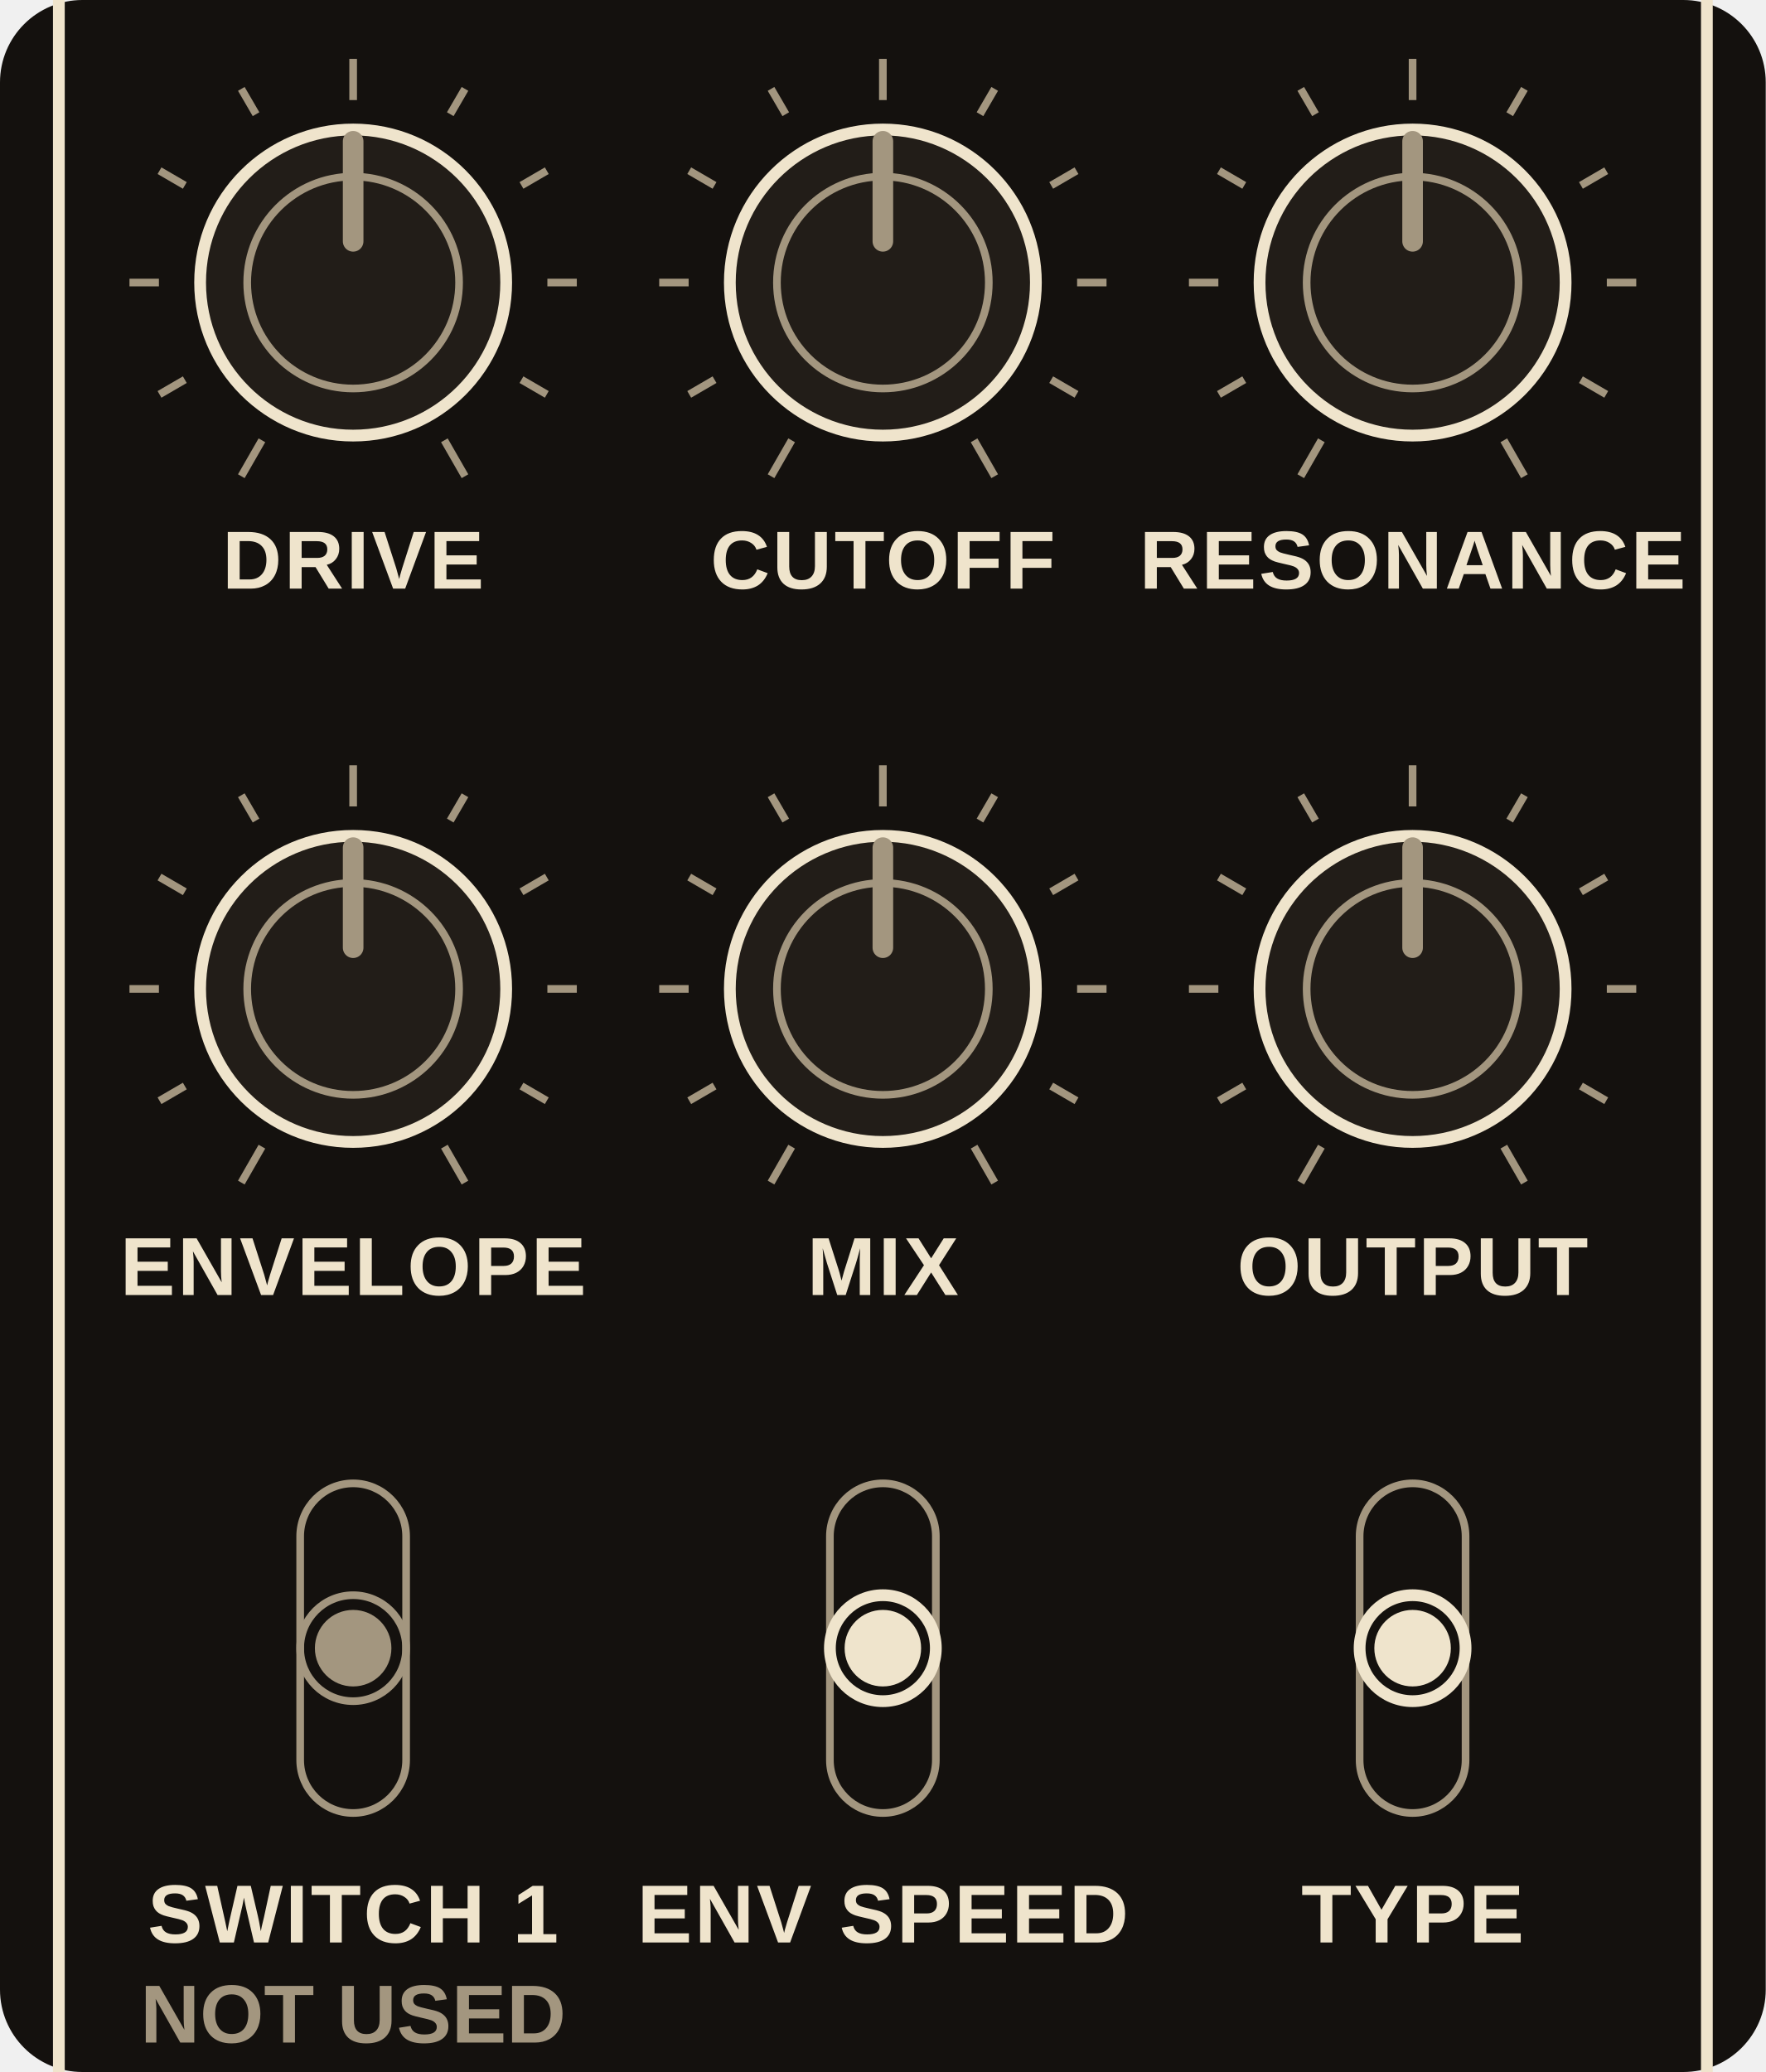
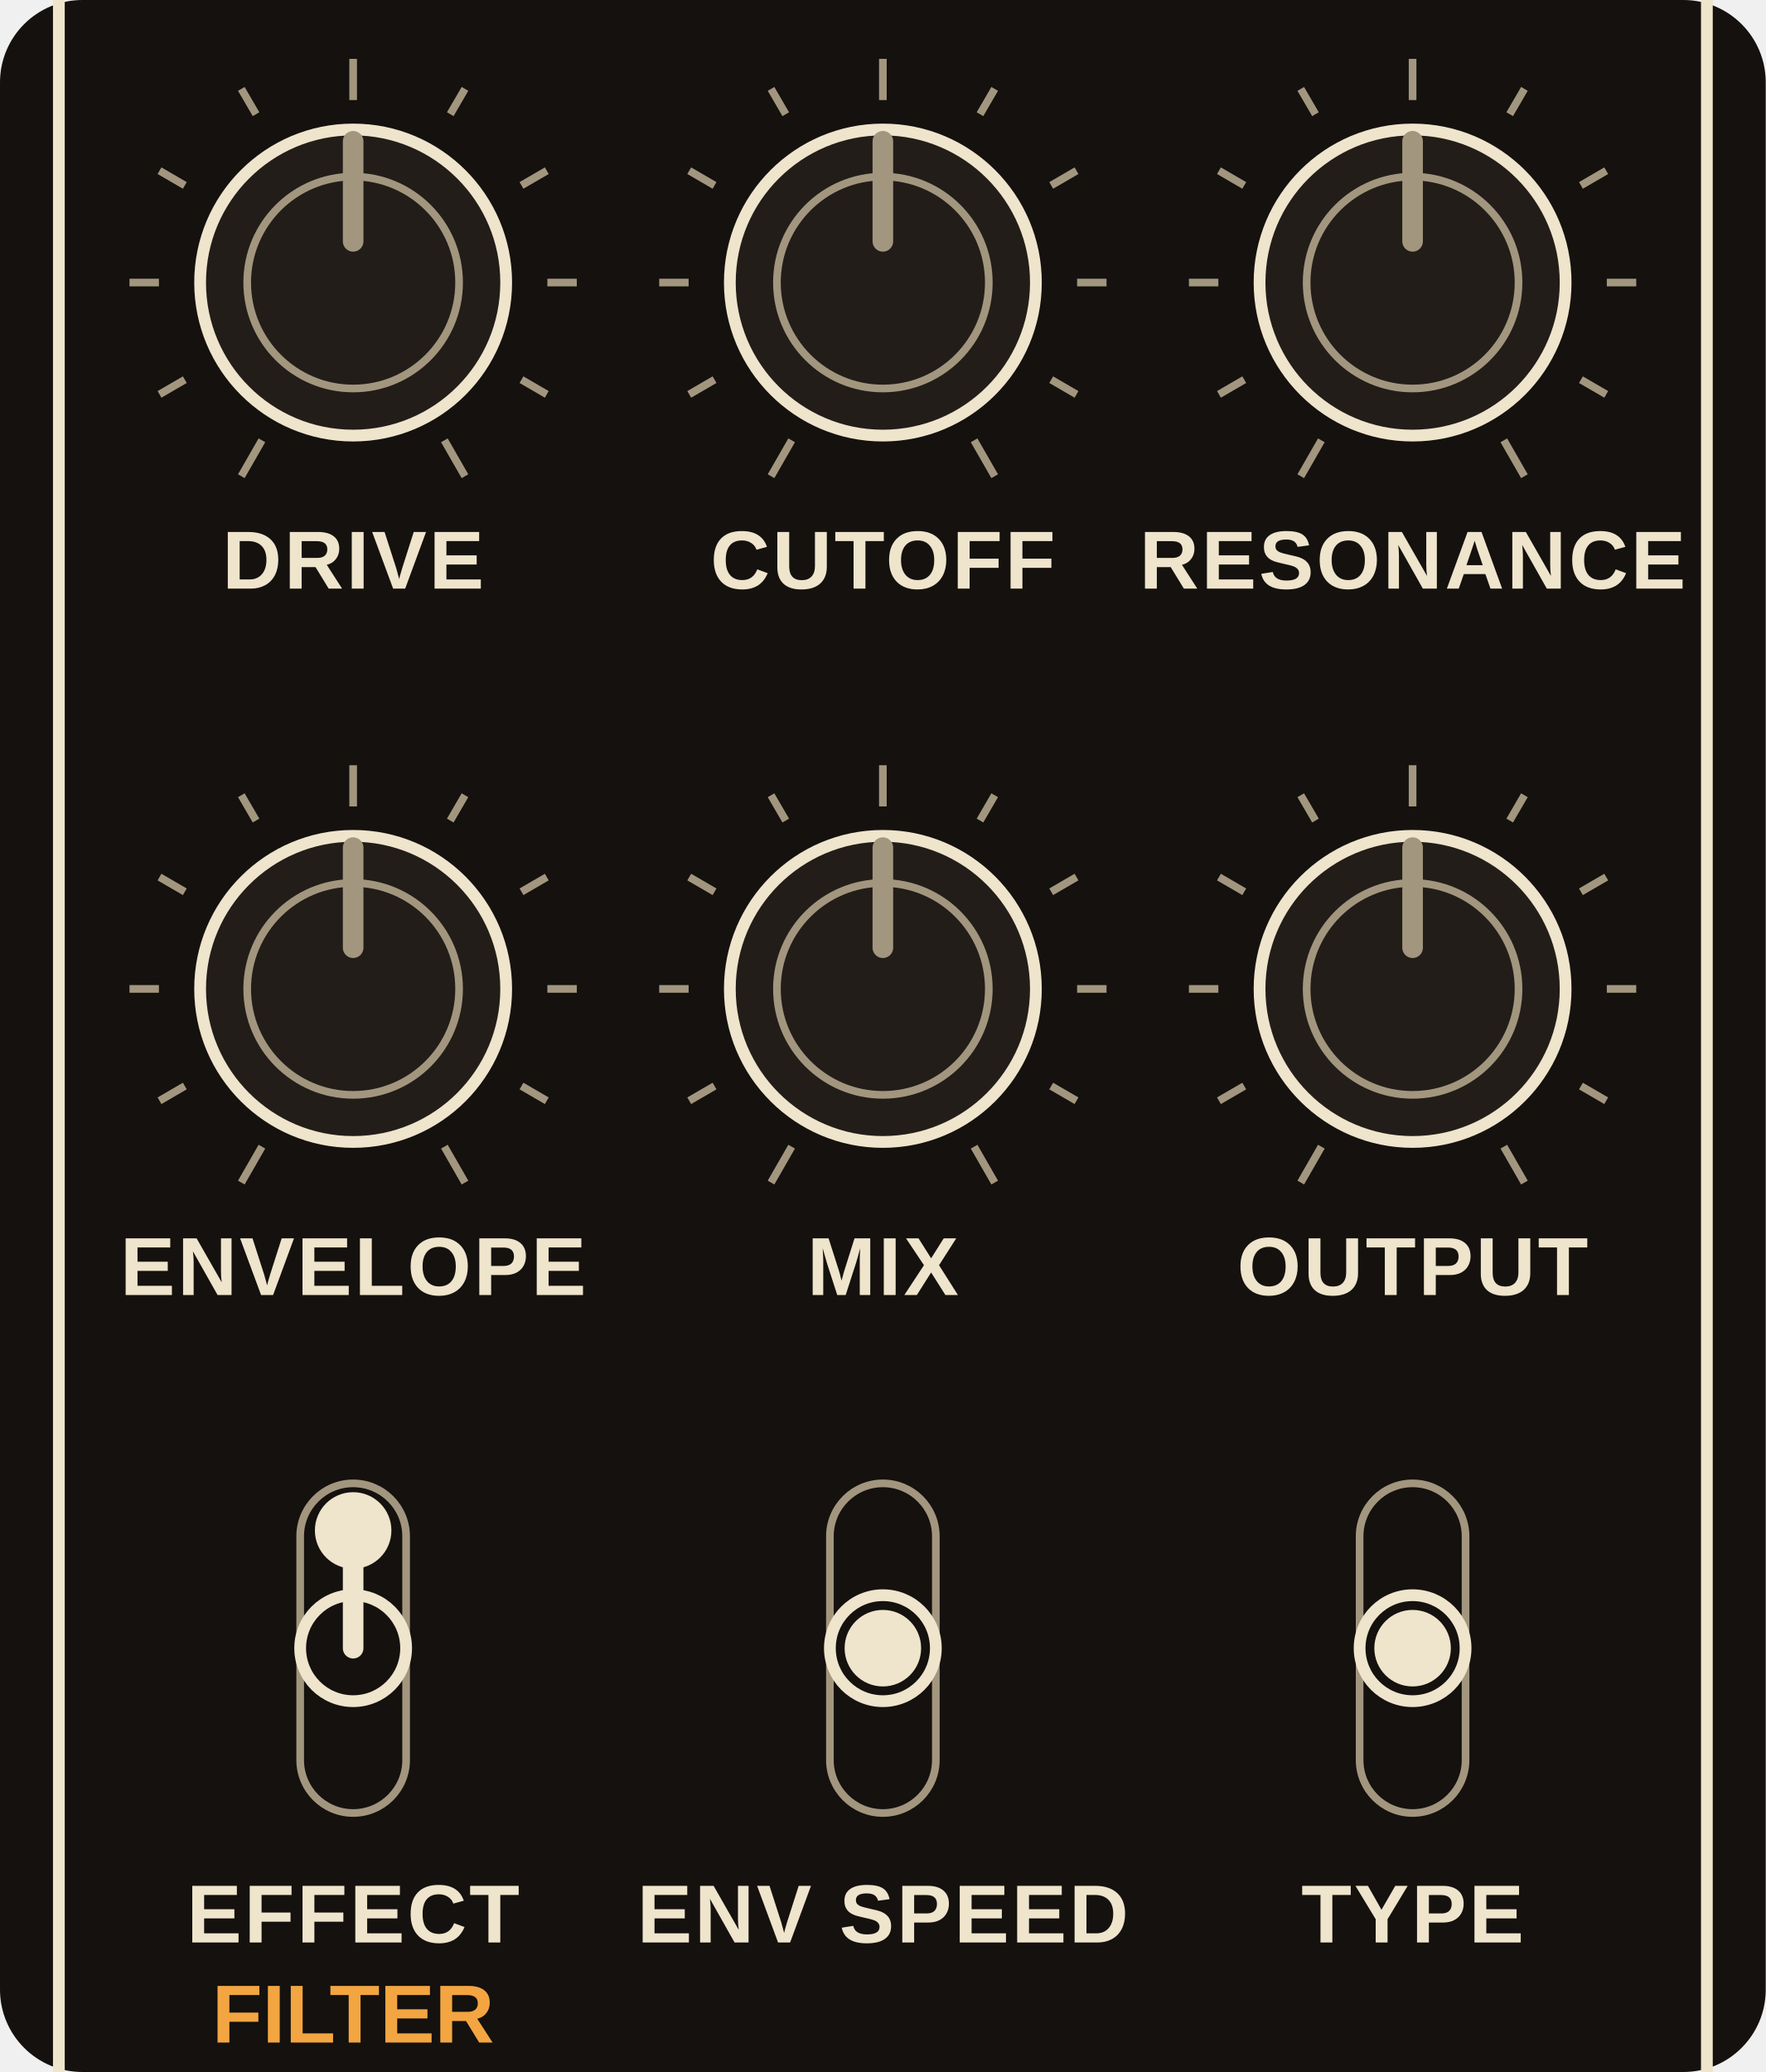
<svg xmlns="http://www.w3.org/2000/svg" viewBox="10 72 300 352" width="300" height="352">
  <style>.ln{stroke:#efe4cc;fill:none;stroke-width:2}.fs{stroke:#efe4cc;fill:none;stroke-width:2.5}.dm{stroke:#a3967f;fill:none;stroke-width:1.3}.kb{fill:#221d18;stroke:#efe4cc;stroke-width:2}.pt{stroke:#efe4cc;stroke-width:3.5;stroke-linecap:round}.pt.idle{stroke:#a3967f}.ball{fill:#efe4cc}.ball.idle{fill:#a3967f}.lb{font:600 14px "Barlow Semi Condensed","Arial Narrow",Arial,sans-serif;fill:#efe4cc;letter-spacing:.03em}.sm{font:500 13px "Barlow Semi Condensed","Arial Narrow",Arial,sans-serif;fill:#a3967f;letter-spacing:.03em}.vl{font:600 14px "Barlow Semi Condensed","Arial Narrow",Arial,sans-serif}.bd{fill:#ff4a2e}.bt{font:600 13px Barlow,Arial,sans-serif;fill:#fff}.led{fill:#ff4a2e}.glow{fill:#ff4a2e;opacity:.25}</style>
  <rect x="10" y="72" width="300" height="352" rx="14" fill="#14110e" />
  <rect class="ln" x="20" y="40" width="280" height="540" rx="18" />
  <line class="dm" x1="54.5" y1="146.8" x2="51" y2="152.9" />
  <line class="dm" x1="41.4" y1="136.5" x2="37.1" y2="139" />
  <line class="dm" x1="37" y1="120" x2="32" y2="120" />
  <line class="dm" x1="41.4" y1="103.5" x2="37.1" y2="101" />
  <line class="dm" x1="53.5" y1="91.4" x2="51" y2="87.1" />
  <line class="dm" x1="70" y1="89" x2="70" y2="82" />
  <line class="dm" x1="86.5" y1="91.4" x2="89" y2="87.1" />
  <line class="dm" x1="98.6" y1="103.5" x2="102.9" y2="101" />
  <line class="dm" x1="103" y1="120" x2="108" y2="120" />
  <line class="dm" x1="98.6" y1="136.5" x2="102.9" y2="139" />
  <line class="dm" x1="85.5" y1="146.8" x2="89" y2="152.9" />
  <circle class="kb" cx="70" cy="120" r="26" />
  <circle class="dm" cx="70" cy="120" r="18" />
  <line class="pt idle" x1="70" y1="113" x2="70" y2="96" />
  <text class="lb" x="70" y="172" text-anchor="middle">DRIVE</text>
  <line class="dm" x1="144.5" y1="146.8" x2="141" y2="152.9" />
  <line class="dm" x1="131.4" y1="136.5" x2="127.1" y2="139" />
  <line class="dm" x1="127" y1="120" x2="122" y2="120" />
  <line class="dm" x1="131.4" y1="103.5" x2="127.1" y2="101" />
  <line class="dm" x1="143.5" y1="91.4" x2="141" y2="87.1" />
  <line class="dm" x1="160" y1="89" x2="160" y2="82" />
  <line class="dm" x1="176.5" y1="91.4" x2="179" y2="87.1" />
  <line class="dm" x1="188.6" y1="103.5" x2="192.9" y2="101" />
  <line class="dm" x1="193" y1="120" x2="198" y2="120" />
  <line class="dm" x1="188.6" y1="136.5" x2="192.9" y2="139" />
  <line class="dm" x1="175.5" y1="146.8" x2="179" y2="152.9" />
  <circle class="kb" cx="160" cy="120" r="26" />
  <circle class="dm" cx="160" cy="120" r="18" />
  <line class="pt idle" x1="160" y1="113" x2="160" y2="96" />
  <text class="lb" x="160" y="172" text-anchor="middle">CUTOFF</text>
  <line class="dm" x1="234.5" y1="146.8" x2="231" y2="152.9" />
  <line class="dm" x1="221.4" y1="136.5" x2="217.1" y2="139" />
  <line class="dm" x1="217" y1="120" x2="212" y2="120" />
  <line class="dm" x1="221.4" y1="103.5" x2="217.1" y2="101" />
  <line class="dm" x1="233.5" y1="91.4" x2="231" y2="87.1" />
  <line class="dm" x1="250" y1="89" x2="250" y2="82" />
  <line class="dm" x1="266.5" y1="91.4" x2="269" y2="87.1" />
  <line class="dm" x1="278.6" y1="103.5" x2="282.9" y2="101" />
  <line class="dm" x1="283" y1="120" x2="288" y2="120" />
  <line class="dm" x1="278.6" y1="136.5" x2="282.9" y2="139" />
  <line class="dm" x1="265.5" y1="146.8" x2="269" y2="152.9" />
  <circle class="kb" cx="250" cy="120" r="26" />
  <circle class="dm" cx="250" cy="120" r="18" />
  <line class="pt idle" x1="250" y1="113" x2="250" y2="96" />
  <text class="lb" x="250" y="172" text-anchor="middle">RESONANCE</text>
  <line class="dm" x1="54.5" y1="266.8" x2="51" y2="272.9" />
  <line class="dm" x1="41.4" y1="256.5" x2="37.1" y2="259" />
  <line class="dm" x1="37" y1="240" x2="32" y2="240" />
  <line class="dm" x1="41.4" y1="223.5" x2="37.1" y2="221" />
  <line class="dm" x1="53.5" y1="211.4" x2="51" y2="207.1" />
  <line class="dm" x1="70" y1="209" x2="70" y2="202" />
  <line class="dm" x1="86.5" y1="211.4" x2="89" y2="207.1" />
  <line class="dm" x1="98.6" y1="223.5" x2="102.9" y2="221" />
  <line class="dm" x1="103" y1="240" x2="108" y2="240" />
  <line class="dm" x1="98.6" y1="256.5" x2="102.9" y2="259" />
  <line class="dm" x1="85.5" y1="266.8" x2="89" y2="272.9" />
  <circle class="kb" cx="70" cy="240" r="26" />
  <circle class="dm" cx="70" cy="240" r="18" />
  <line class="pt idle" x1="70" y1="233" x2="70" y2="216" />
  <text class="lb" x="70" y="292" text-anchor="middle">ENVELOPE</text>
  <line class="dm" x1="144.5" y1="266.8" x2="141" y2="272.9" />
  <line class="dm" x1="131.4" y1="256.5" x2="127.1" y2="259" />
  <line class="dm" x1="127" y1="240" x2="122" y2="240" />
  <line class="dm" x1="131.4" y1="223.5" x2="127.1" y2="221" />
  <line class="dm" x1="143.5" y1="211.4" x2="141" y2="207.1" />
  <line class="dm" x1="160" y1="209" x2="160" y2="202" />
  <line class="dm" x1="176.5" y1="211.4" x2="179" y2="207.1" />
  <line class="dm" x1="188.6" y1="223.5" x2="192.9" y2="221" />
  <line class="dm" x1="193" y1="240" x2="198" y2="240" />
  <line class="dm" x1="188.6" y1="256.5" x2="192.9" y2="259" />
  <line class="dm" x1="175.5" y1="266.8" x2="179" y2="272.9" />
  <circle class="kb" cx="160" cy="240" r="26" />
  <circle class="dm" cx="160" cy="240" r="18" />
  <line class="pt idle" x1="160" y1="233" x2="160" y2="216" />
  <text class="lb" x="160" y="292" text-anchor="middle">MIX</text>
  <line class="dm" x1="234.5" y1="266.8" x2="231" y2="272.9" />
  <line class="dm" x1="221.4" y1="256.5" x2="217.1" y2="259" />
  <line class="dm" x1="217" y1="240" x2="212" y2="240" />
  <line class="dm" x1="221.4" y1="223.5" x2="217.1" y2="221" />
  <line class="dm" x1="233.5" y1="211.4" x2="231" y2="207.1" />
  <line class="dm" x1="250" y1="209" x2="250" y2="202" />
  <line class="dm" x1="266.5" y1="211.4" x2="269" y2="207.1" />
  <line class="dm" x1="278.6" y1="223.5" x2="282.9" y2="221" />
  <line class="dm" x1="283" y1="240" x2="288" y2="240" />
  <line class="dm" x1="278.6" y1="256.5" x2="282.9" y2="259" />
  <line class="dm" x1="265.5" y1="266.8" x2="269" y2="272.9" />
  <circle class="kb" cx="250" cy="240" r="26" />
  <circle class="dm" cx="250" cy="240" r="18" />
  <line class="pt idle" x1="250" y1="233" x2="250" y2="216" />
  <text class="lb" x="250" y="292" text-anchor="middle">OUTPUT</text>
  <rect class="dm" x="61" y="324" width="18" height="56" rx="9" />
-   <circle class="dm" cx="70" cy="352" r="9" />
-   <line class="pt idle" x1="70" y1="352" x2="70" y2="352" />
-   <circle class="ball idle" cx="70" cy="352" r="6.5" />
-   <text class="lb" x="70" y="402" text-anchor="middle">SWITCH 1</text>
-   <text class="vl" x="70" y="419" text-anchor="middle" style="fill:#a3967f">NOT USED</text>
+   <circle class="ln" cx="70" cy="352" r="9" />
+   <line class="pt" x1="70" y1="352" x2="70" y2="332" />
+   <circle class="ball" cx="70" cy="332" r="6.5" />
+   <text class="lb" x="70" y="402" text-anchor="middle">EFFECT</text>
+   <text class="vl" x="70" y="419" text-anchor="middle" style="fill:#f3a541">FILTER</text>
  <rect class="dm" x="151" y="324" width="18" height="56" rx="9" />
  <circle class="ln" cx="160" cy="352" r="9" />
  <line class="pt" x1="160" y1="352" x2="160" y2="352" />
  <circle class="ball" cx="160" cy="352" r="6.5" />
  <text class="lb" x="160" y="402" text-anchor="middle">ENV SPEED</text>
  <rect class="dm" x="241" y="324" width="18" height="56" rx="9" />
  <circle class="ln" cx="250" cy="352" r="9" />
  <line class="pt" x1="250" y1="352" x2="250" y2="352" />
  <circle class="ball" cx="250" cy="352" r="6.5" />
  <text class="lb" x="250" y="402" text-anchor="middle">TYPE</text>
</svg>
